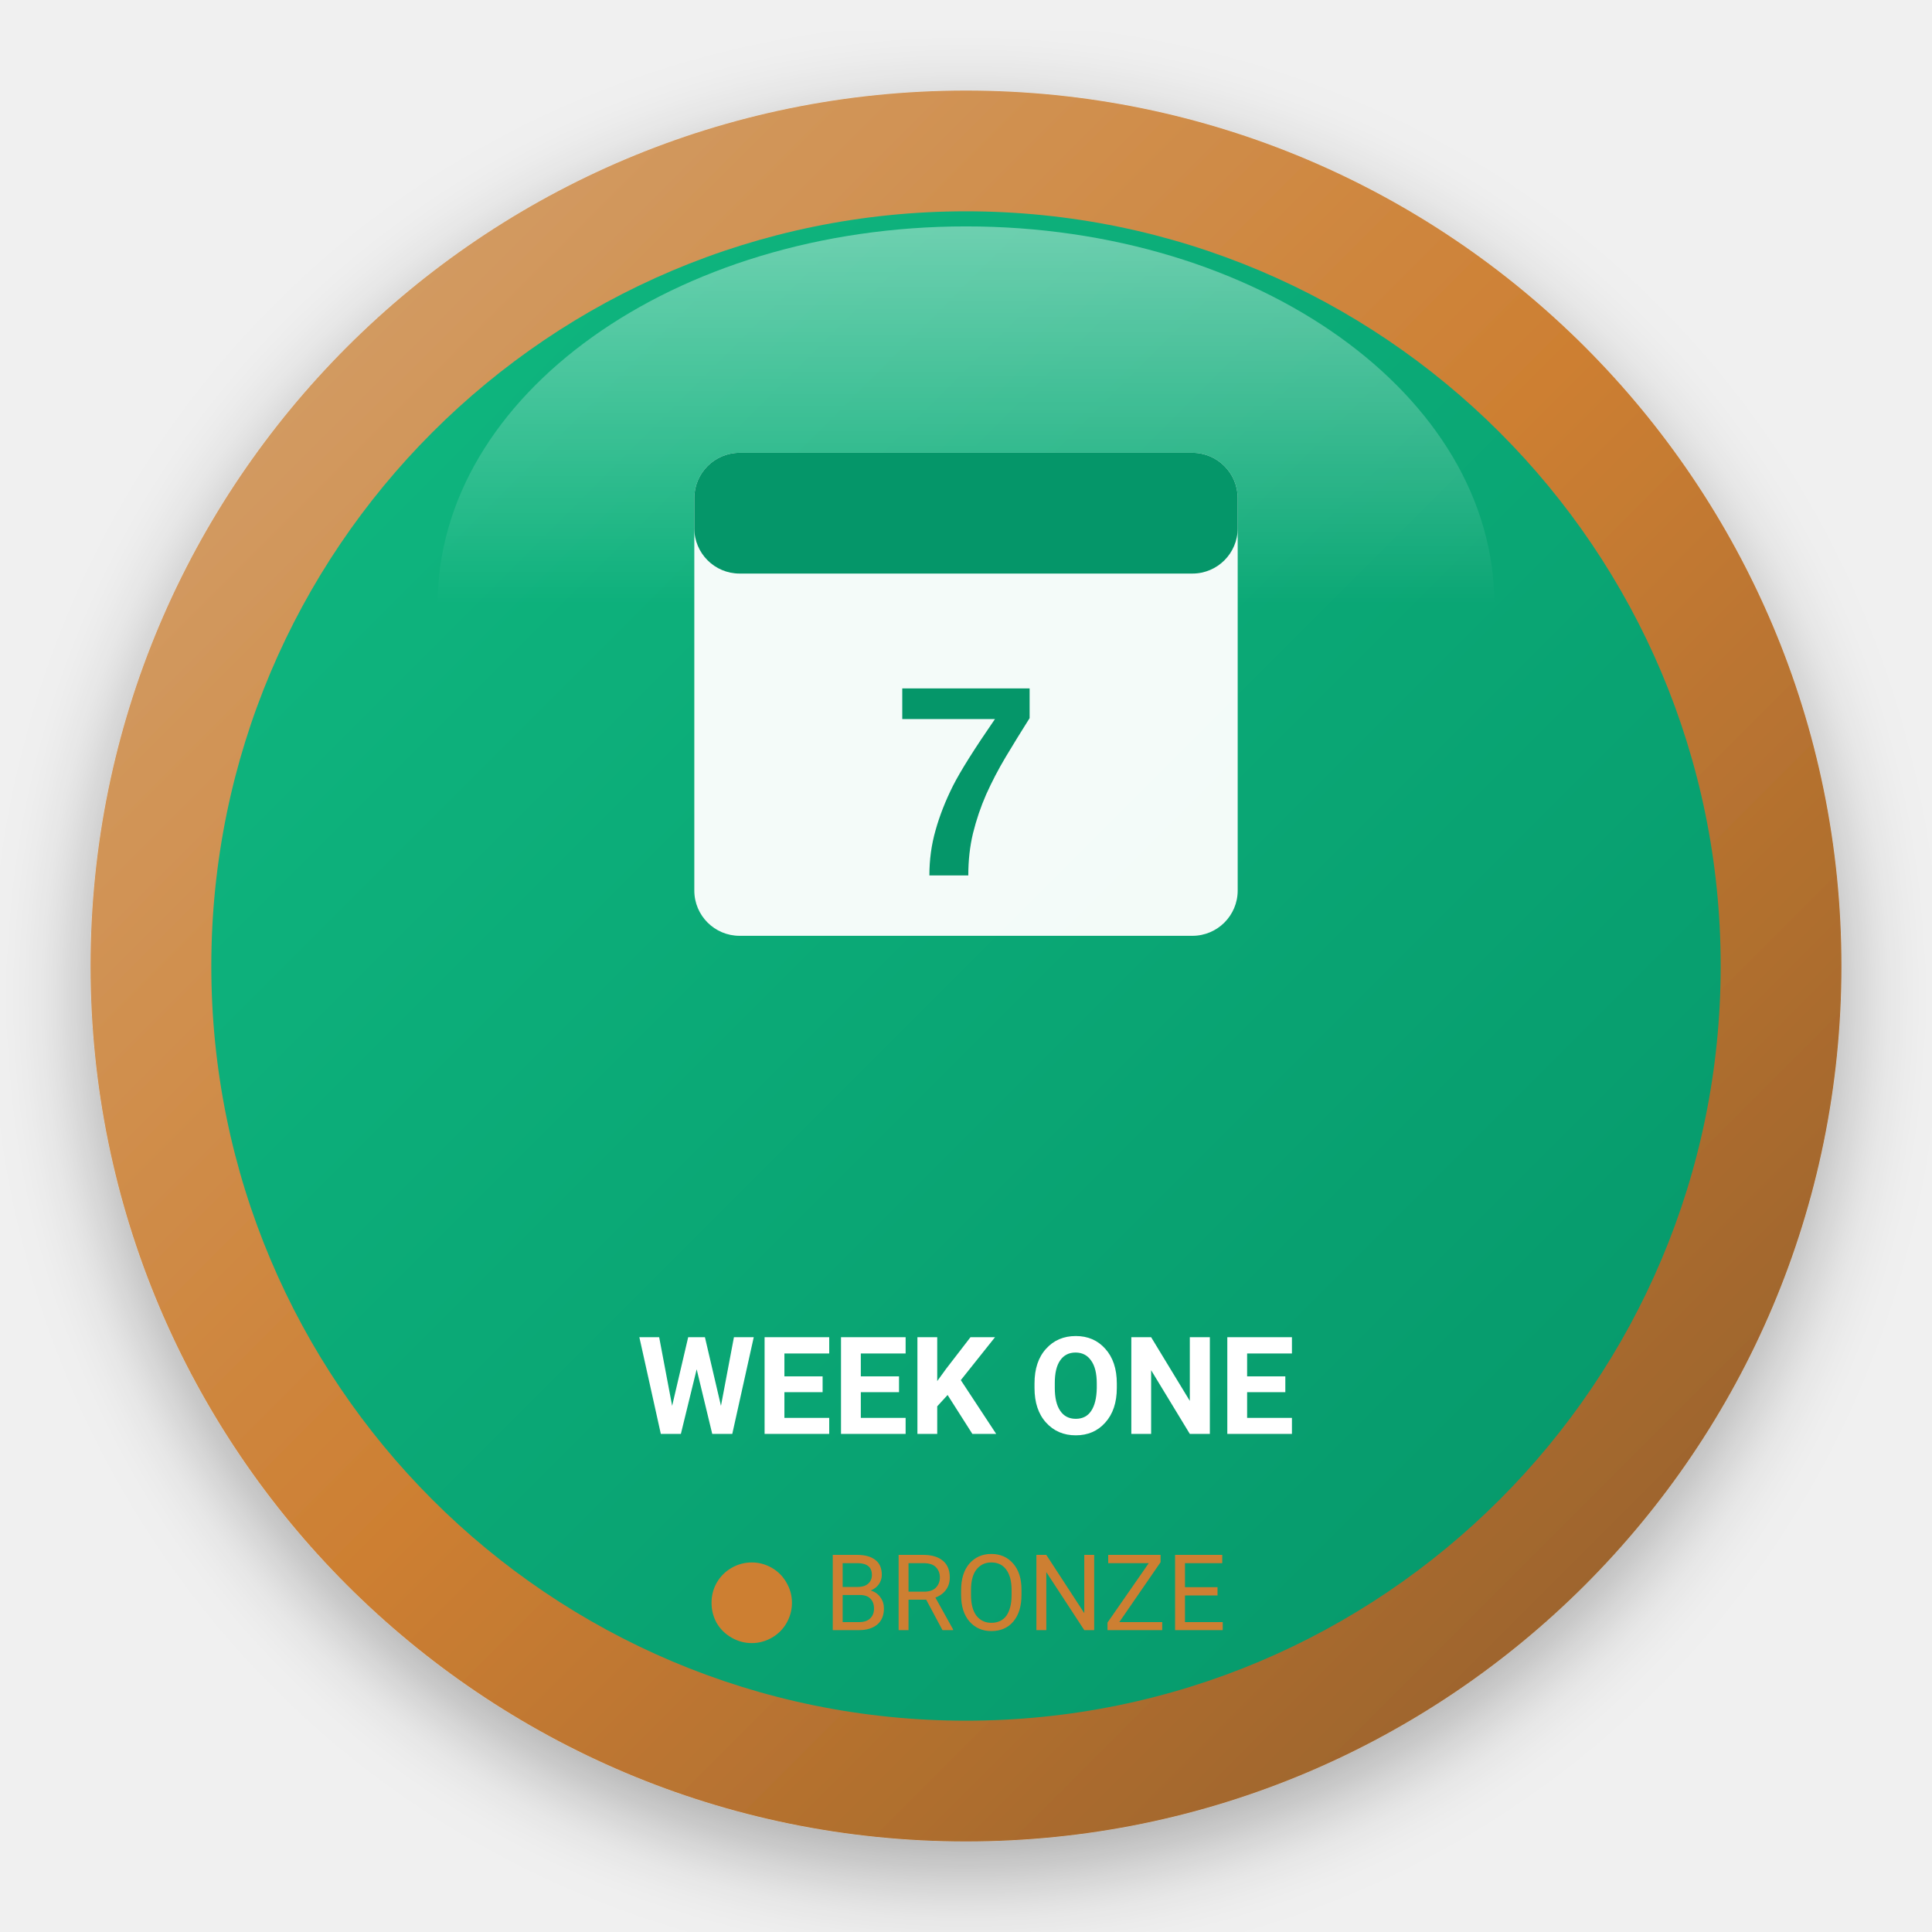
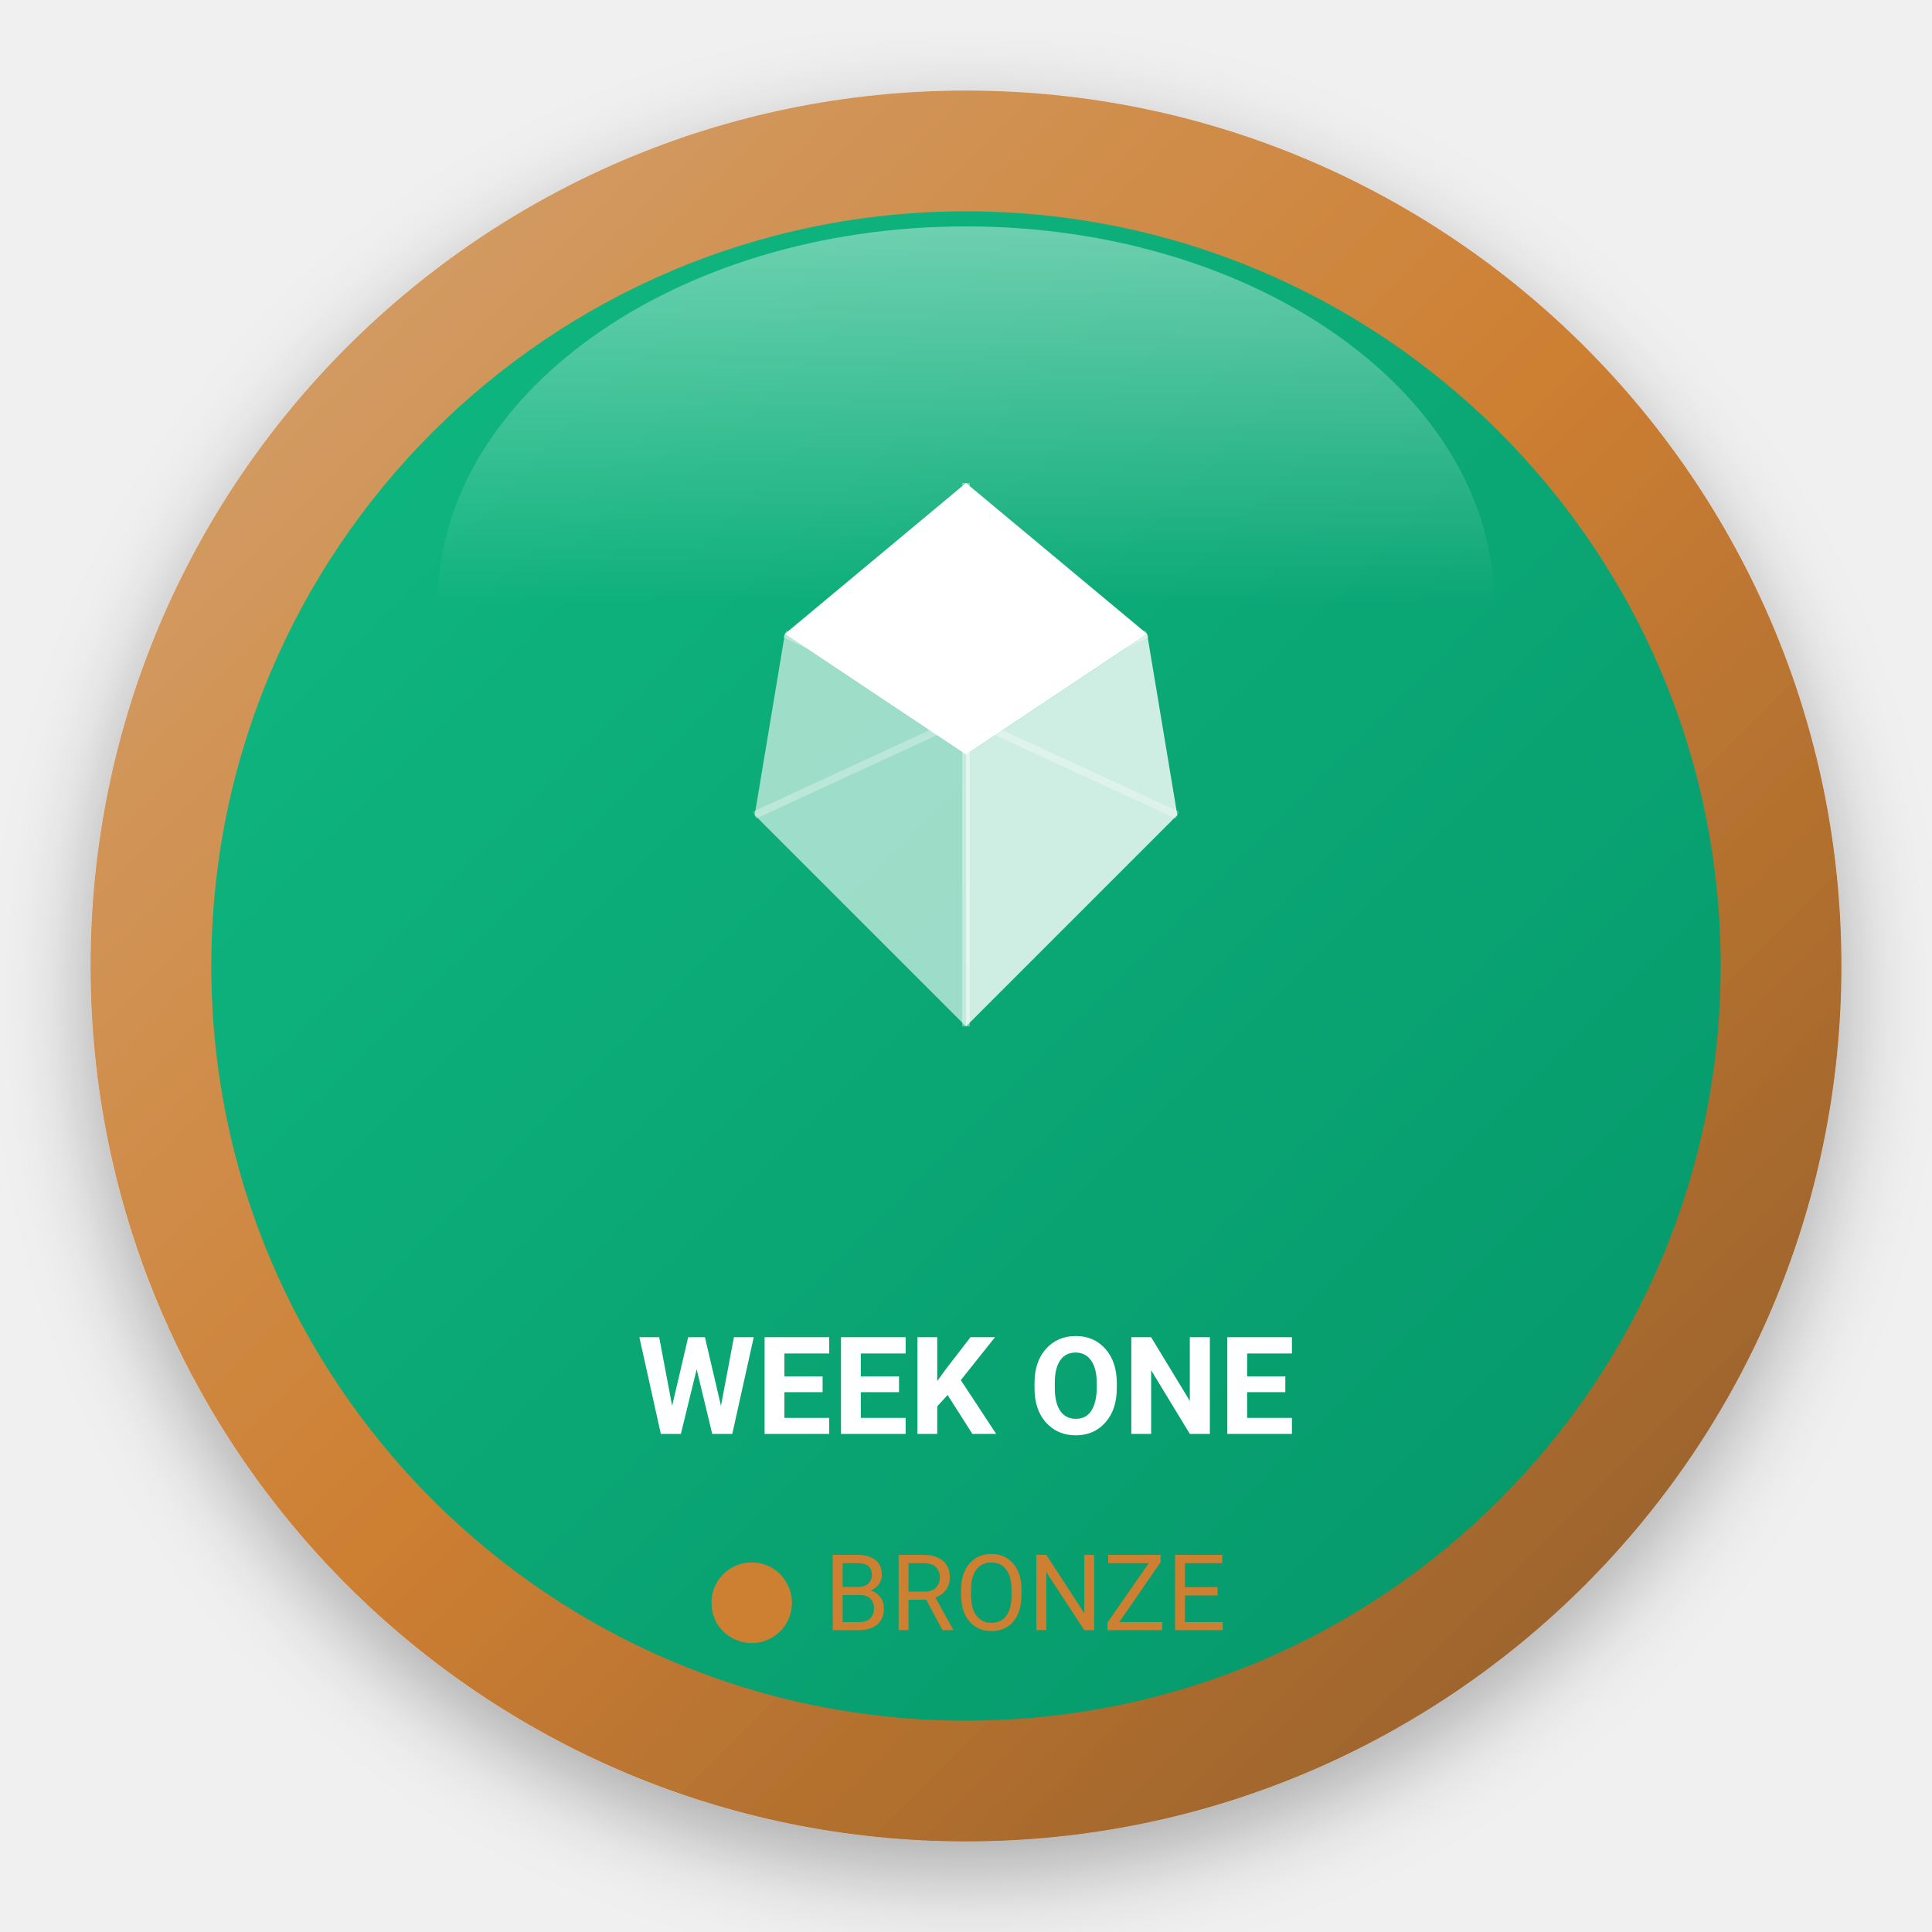
<svg xmlns="http://www.w3.org/2000/svg" width="128" height="128" viewBox="0 0 128 128">
  <defs>
    <linearGradient id="bg" x1="0%" y1="0%" x2="100%" y2="100%">
      <stop offset="0%" stop-color="#10B981" />
      <stop offset="100%" stop-color="#059669" />
    </linearGradient>
    <linearGradient id="bronze" x1="0%" y1="0%" x2="100%" y2="100%">
      <stop offset="0%" stop-color="#D4A574" />
      <stop offset="50%" stop-color="#CD7F32" />
      <stop offset="100%" stop-color="#8B5A2B" />
    </linearGradient>
    <linearGradient id="shine" x1="0%" y1="0%" x2="0%" y2="100%">
      <stop offset="0%" stop-color="white" stop-opacity="0.4" />
      <stop offset="50%" stop-color="white" stop-opacity="0" />
    </linearGradient>
    <filter id="shadow" x="-20%" y="-20%" width="140%" height="140%">
      <feDropShadow dx="0" dy="2" stdDeviation="3" flood-opacity="0.3" />
    </filter>
  </defs>
  <circle cx="64" cy="64" r="58" fill="url(#bronze)" filter="url(#shadow)" />
  <circle cx="64" cy="64" r="50" fill="url(#bg)" />
  <ellipse cx="64" cy="40" rx="35" ry="25" fill="url(#shine)" />
-   <g transform="translate(64, 52)" fill="white">
-     <rect x="-18" y="-22" width="36" height="32" rx="3" fill="white" opacity="0.95" />
-     <rect x="-18" y="-22" width="36" height="8" rx="3" fill="#059669" />
-     <text x="0" y="6" text-anchor="middle" font-family="Arial" font-size="18" font-weight="bold" fill="#059669">7</text>
+   <g transform="translate(64, 50)">
+     <polygon points="0,-18 12,-8 0,0 -12,-8" fill="white" />
+     <polygon points="-12,-8 0,0 0,18 -14,4" fill="white" opacity="0.6" />
+     <polygon points="12,-8 14,4 0,18 0,0" fill="white" opacity="0.8" />
+     <line x1="0" y1="-18" x2="0" y2="18" stroke="white" stroke-width="0.5" opacity="0.4" />
+     <line x1="-12" y1="-8" x2="14" y2="4" stroke="white" stroke-width="0.5" opacity="0.3" />
+     <line x1="12" y1="-8" x2="-14" y2="4" stroke="white" stroke-width="0.5" opacity="0.3" />
+     <polygon points="0,-18 4,-14 0,-10 -4,-14" fill="white" opacity="0.9" />
  </g>
  <text x="64" y="95" text-anchor="middle" font-family="'Segoe UI',Roboto,sans-serif" font-size="9" font-weight="600" fill="white">WEEK ONE</text>
  <text x="64" y="108" text-anchor="middle" font-family="'Segoe UI',Roboto,sans-serif" font-size="7" fill="#CD7F32">● BRONZE</text>
</svg>
